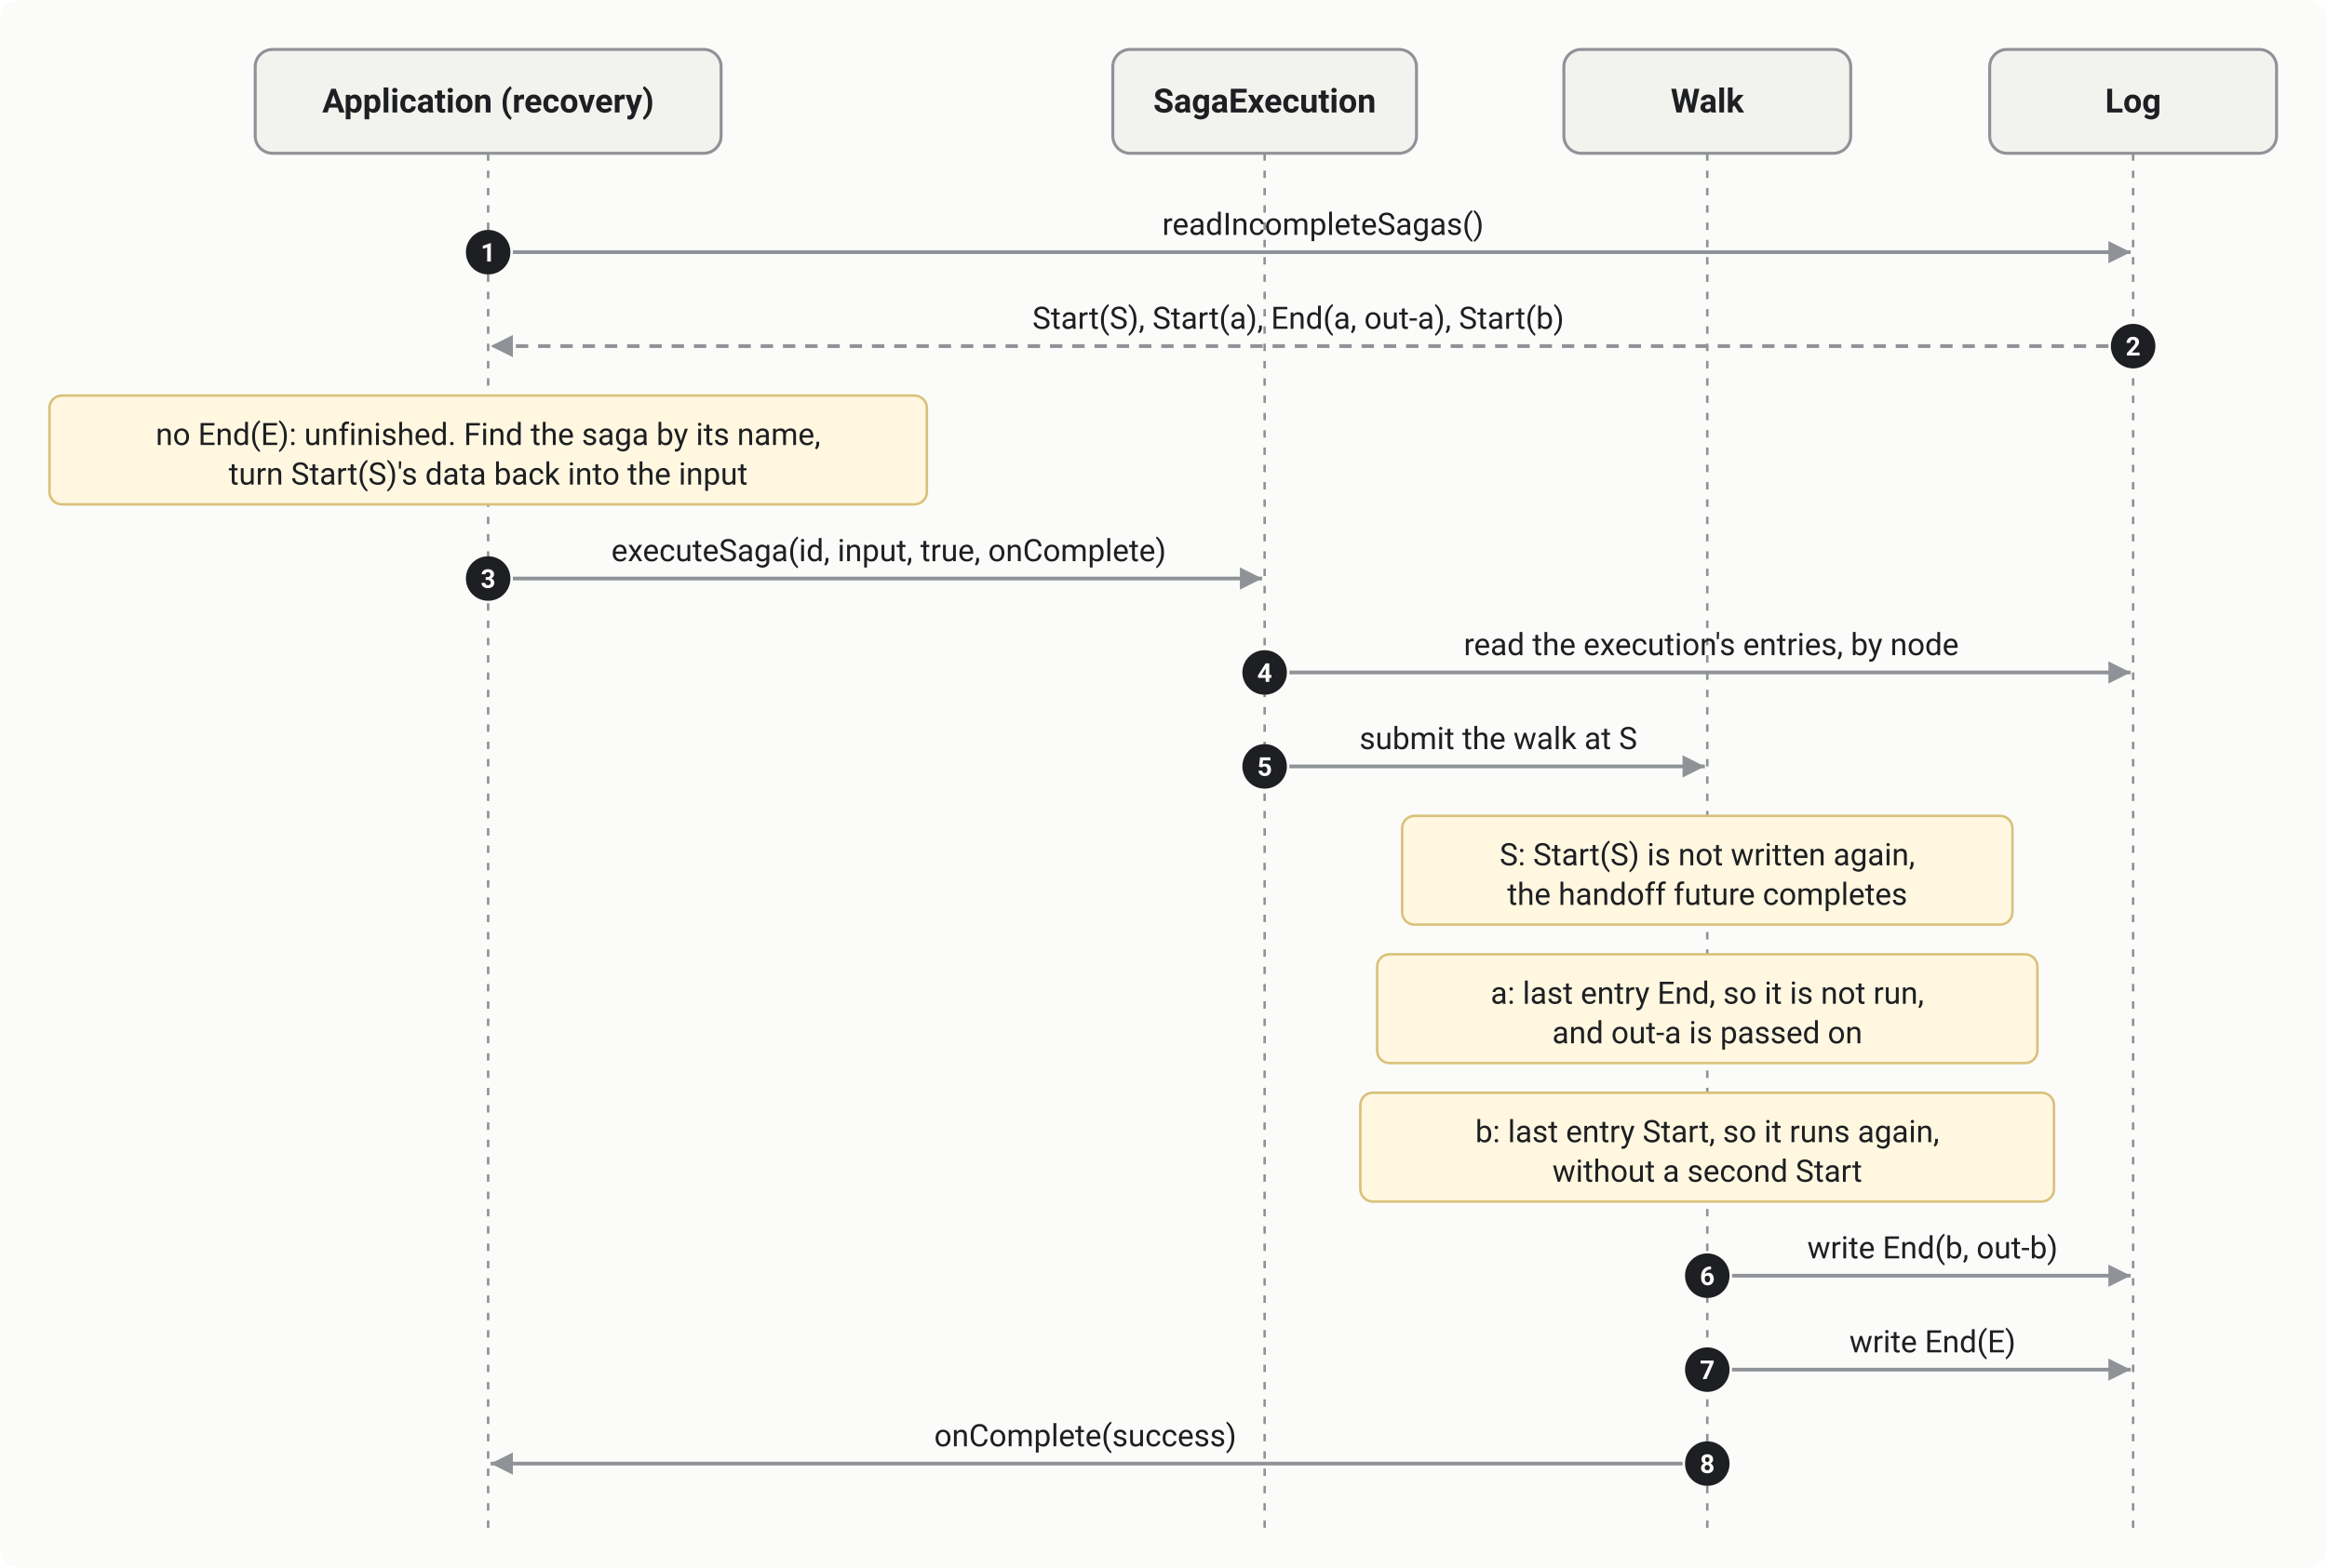
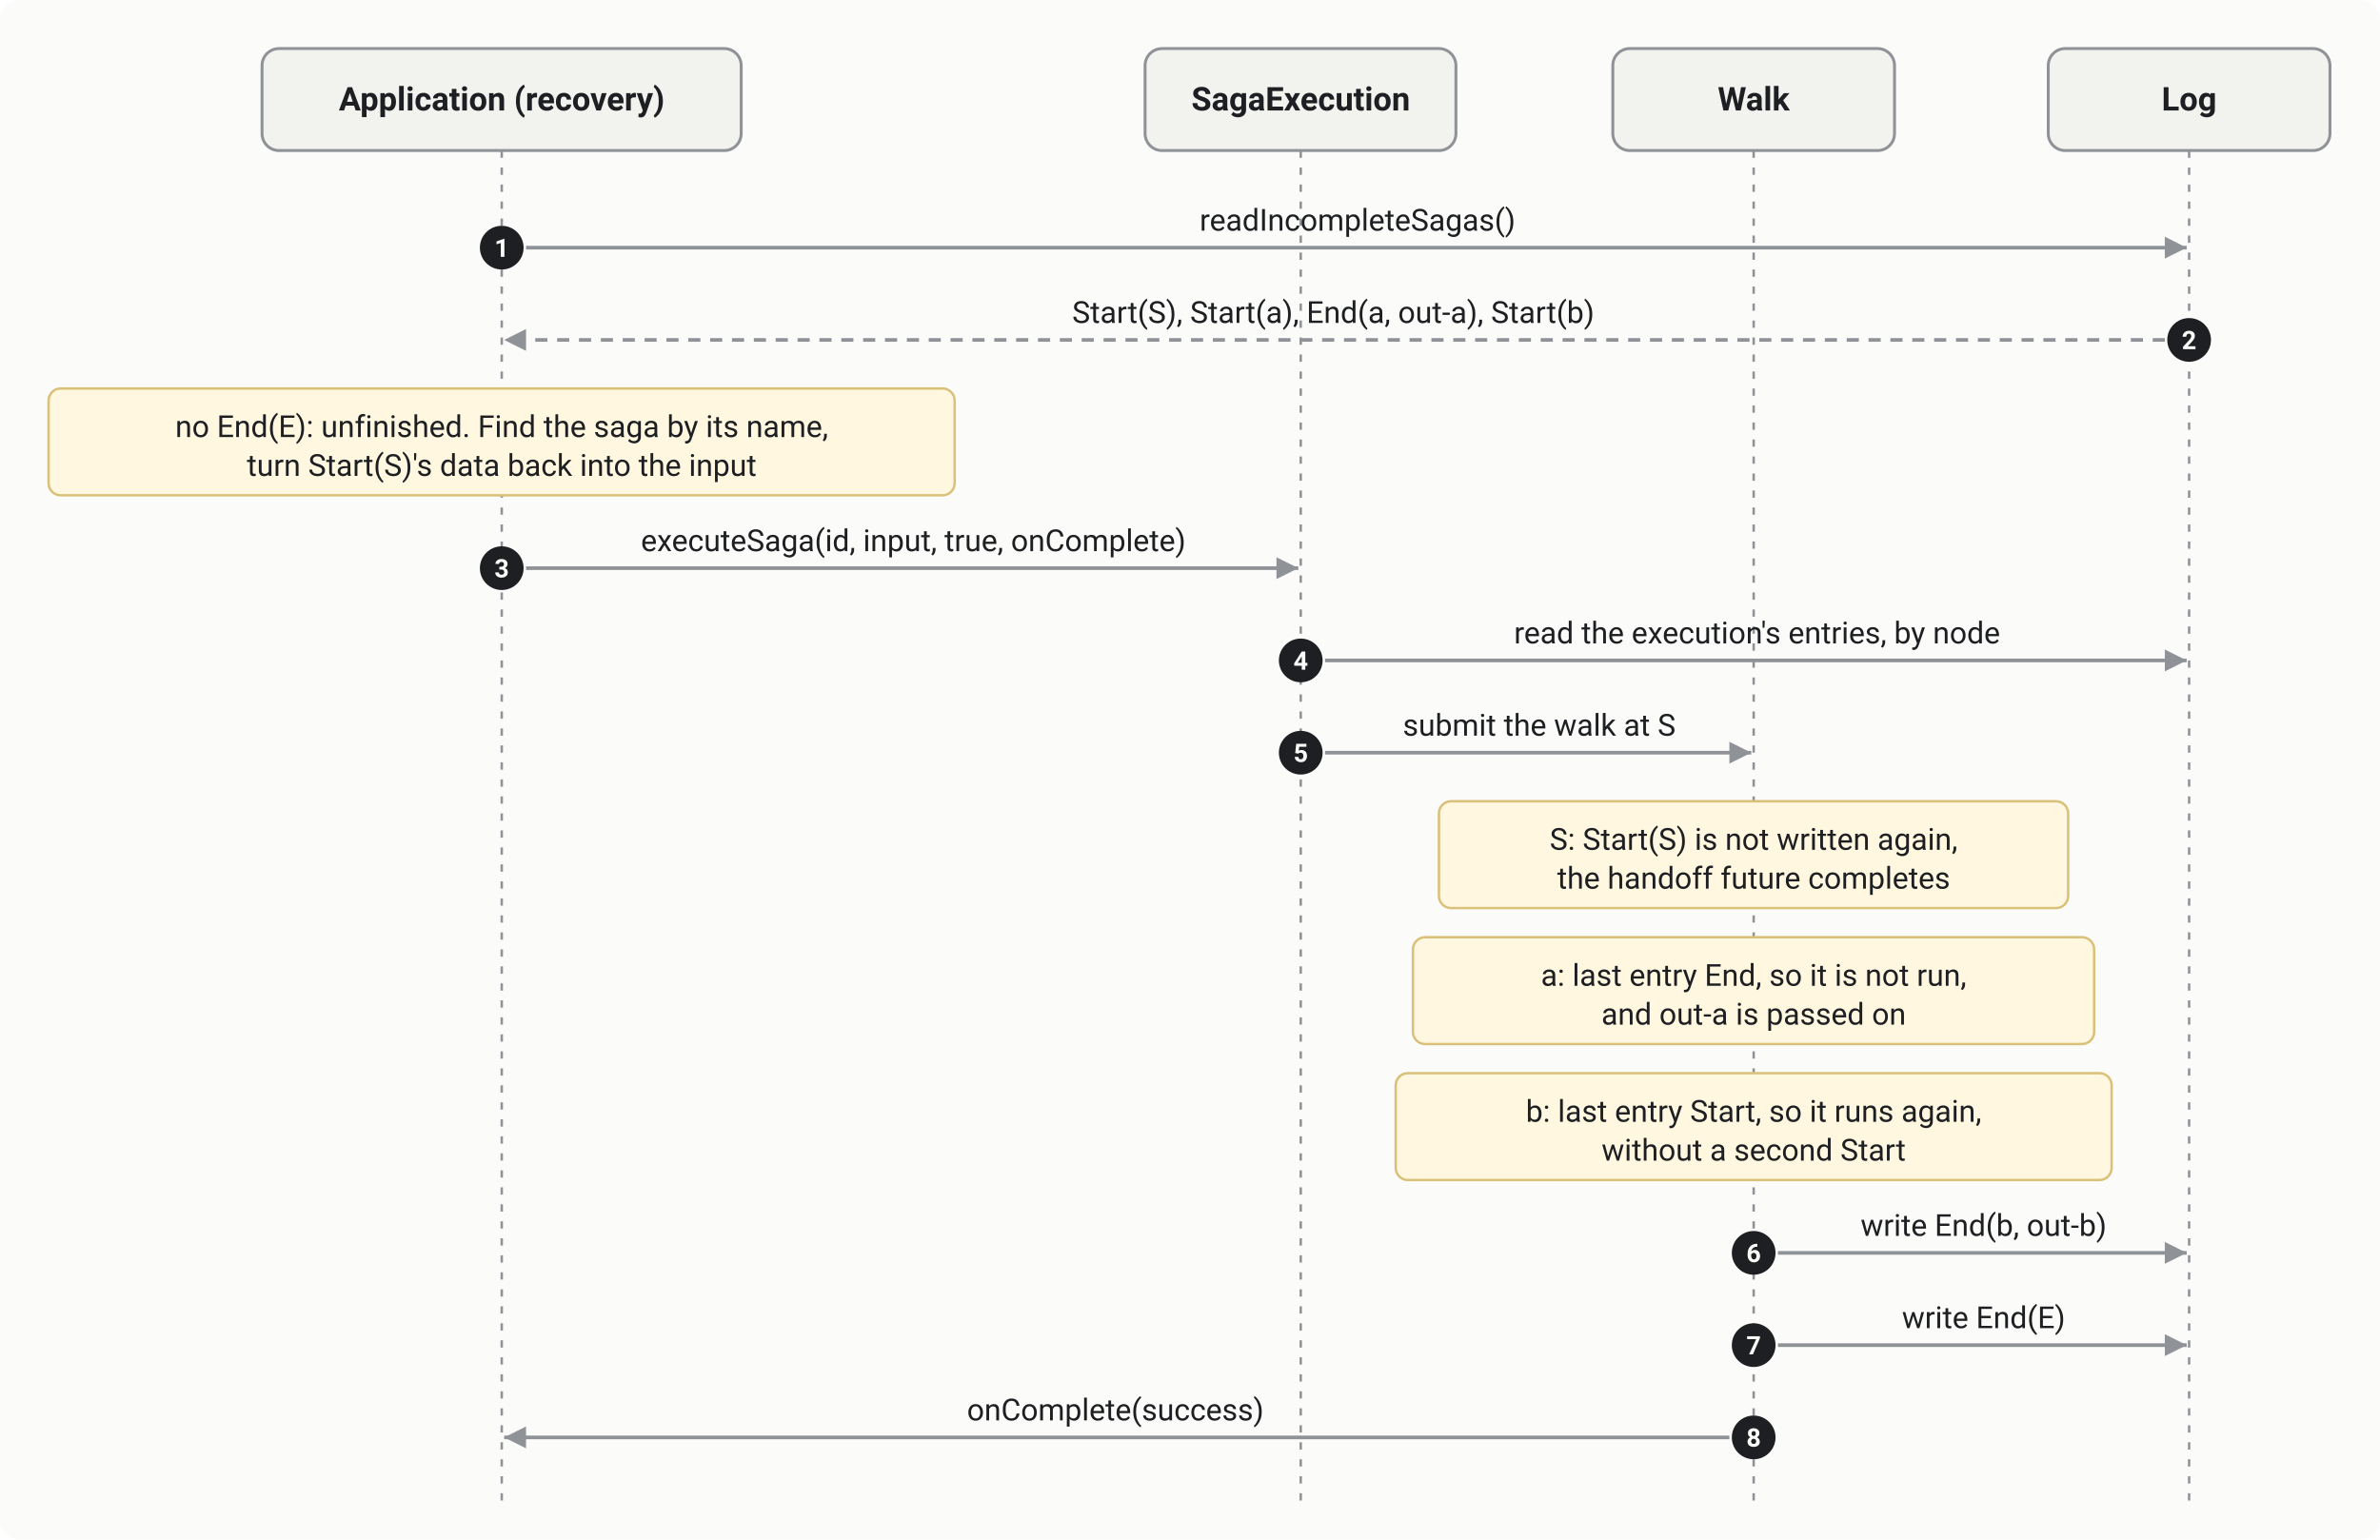
- <svg xmlns="http://www.w3.org/2000/svg" viewBox="0 0 941 634" width="941" height="634" role="img" aria-labelledby="recovery-title recovery-desc">
+ <svg xmlns="http://www.w3.org/2000/svg" viewBox="0 0 980 634" width="980" height="634" role="img" aria-labelledby="recovery-title recovery-desc">
  <style>
.bg{fill:#fbfbf9}
.box{fill:#f2f2ef;stroke:#8f9297;stroke-width:1.2}
.lib{fill:#fbe9ea;stroke:#b3262c;stroke-width:1.5}
.frame{fill:none;stroke:#8f9297;stroke-width:1.2;stroke-dasharray:6 4}
.frame-lib{fill:none;stroke:#b3262c;stroke-width:1.4;stroke-dasharray:6 4}
.group{fill:none;stroke:#8f9297;stroke-width:1.1}
.tab{fill:#f2f2ef;stroke:#8f9297;stroke-width:1.1}
.divider{stroke:#8f9297;stroke-width:1;stroke-dasharray:4 4}
.lifeline{stroke:#8f9297;stroke-width:1;stroke-dasharray:3 4}
.edge{fill:none;stroke:#8f9297;stroke-width:1.5}
.dash{stroke-dasharray:5 4}
.fail{stroke:#b3262c}
.head{fill:#8f9297}
.head-fail{fill:none;stroke:#b3262c;stroke-width:1.8}
.note{fill:#fff7e0;stroke:#d9c17a;stroke-width:1}
.num{fill:#1d1f22}
.num-text{fill:#fbfbf9;font-size:10.5px;font-weight:700}
text{fill:#1d1f22;font-family:ui-sans-serif,system-ui,-apple-system,'Segoe UI',Roboto,sans-serif;font-size:13px}
.title{font-size:13.5px;font-weight:650}
.small{fill:#55595f;font-size:11.5px}
.label{font-size:12.5px}
.mono{font-family:ui-monospace,'SF Mono',Menlo,Consolas,monospace;font-size:12.5px}
.accent{fill:#b3262c}
.ok{fill:#1f7a4d}
@media (prefers-color-scheme: dark){
.bg{fill:#121315}
.box{fill:#202226;stroke:#7b7f86;stroke-width:1.2}
.lib{fill:#3a1c1e;stroke:#f06a70;stroke-width:1.5}
.frame{fill:none;stroke:#7b7f86;stroke-width:1.2;stroke-dasharray:6 4}
.frame-lib{fill:none;stroke:#f06a70;stroke-width:1.4;stroke-dasharray:6 4}
.group{fill:none;stroke:#7b7f86;stroke-width:1.1}
.tab{fill:#202226;stroke:#7b7f86;stroke-width:1.1}
.divider{stroke:#7b7f86;stroke-width:1;stroke-dasharray:4 4}
.lifeline{stroke:#7b7f86;stroke-width:1;stroke-dasharray:3 4}
.edge{fill:none;stroke:#7b7f86;stroke-width:1.5}
.dash{stroke-dasharray:5 4}
.fail{stroke:#ff8a8f}
.head{fill:#7b7f86}
.head-fail{fill:none;stroke:#ff8a8f;stroke-width:1.8}
.note{fill:#2b2617;stroke:#6b5c2c;stroke-width:1}
.num{fill:#e9e9e6}
.num-text{fill:#121315;font-size:10.5px;font-weight:700}
text{fill:#e9e9e6;font-family:ui-sans-serif,system-ui,-apple-system,'Segoe UI',Roboto,sans-serif;font-size:13px}
.title{font-size:13.5px;font-weight:650}
.small{fill:#a8aaad;font-size:11.5px}
.label{font-size:12.5px}
.mono{font-family:ui-monospace,'SF Mono',Menlo,Consolas,monospace;font-size:12.5px}
.accent{fill:#f06a70}
.ok{fill:#5fc995}
}
</style>
  <rect class="bg" width="100%" height="100%" rx="8" />
-   <line class="lifeline" x1="197.4" y1="62" x2="197.4" y2="618" />
-   <rect class="box" x="103.2" y="20" width="188.4" height="42" rx="7" />
-   <text x="197.4" y="45.5" class="title" text-anchor="middle">Application (recovery)</text>
-   <line class="lifeline" x1="511.4" y1="62" x2="511.4" y2="618" />
-   <rect class="box" x="450" y="20" width="122.8" height="42" rx="7" />
-   <text x="511.4" y="45.5" class="title" text-anchor="middle">SagaExecution</text>
-   <line class="lifeline" x1="690.4" y1="62" x2="690.4" y2="618" />
-   <rect class="box" x="632.4" y="20" width="116" height="42" rx="7" />
-   <text x="690.4" y="45.5" class="title" text-anchor="middle">Walk</text>
-   <line class="lifeline" x1="862.6" y1="62" x2="862.6" y2="618" />
-   <rect class="box" x="804.6" y="20" width="116" height="42" rx="7" />
-   <text x="862.6" y="45.5" class="title" text-anchor="middle">Log</text>
-   <line class="edge" x1="207.4" y1="102" x2="861.6" y2="102" />
-   <path class="head" d="M861.6,102 L852.6,106.5 L852.6,97.5 Z" />
-   <text x="535" y="95" class="label" text-anchor="middle">readIncompleteSagas()</text>
-   <circle class="num" cx="197.4" cy="102" r="9" />
-   <text x="197.4" y="105.8" class="num-text" text-anchor="middle">1</text>
-   <line class="edge dash" x1="852.6" y1="140" x2="198.4" y2="140" />
-   <path class="head" d="M198.4,140 L207.4,135.5 L207.4,144.5 Z" />
-   <text x="525" y="133" class="label" text-anchor="middle">Start(S), Start(a), End(a, out-a), Start(b)</text>
-   <circle class="num" cx="862.6" cy="140" r="9" />
-   <text x="862.6" y="143.8" class="num-text" text-anchor="middle">2</text>
-   <rect class="note" x="20" y="160" width="354.8" height="44" rx="5" />
-   <text x="197.4" y="180" class="label" text-anchor="middle">no End(E): unfinished. Find the saga by its name,</text>
-   <text x="197.4" y="196" class="label" text-anchor="middle">turn Start(S)'s data back into the input</text>
-   <line class="edge" x1="207.4" y1="234" x2="510.4" y2="234" />
-   <path class="head" d="M510.4,234 L501.4,238.5 L501.4,229.5 Z" />
-   <text x="359.4" y="227" class="label" text-anchor="middle">executeSaga(id, input, true, onComplete)</text>
-   <circle class="num" cx="197.4" cy="234" r="9" />
-   <text x="197.4" y="237.8" class="num-text" text-anchor="middle">3</text>
-   <line class="edge" x1="521.4" y1="272" x2="861.6" y2="272" />
-   <path class="head" d="M861.6,272 L852.6,276.5 L852.6,267.5 Z" />
-   <text x="692" y="265" class="label" text-anchor="middle">read the execution's entries, by node</text>
-   <circle class="num" cx="511.4" cy="272" r="9" />
-   <text x="511.4" y="275.8" class="num-text" text-anchor="middle">4</text>
-   <line class="edge" x1="521.4" y1="310" x2="689.4" y2="310" />
-   <path class="head" d="M689.4,310 L680.4,314.5 L680.4,305.5 Z" />
-   <text x="605.9" y="303" class="label" text-anchor="middle">submit the walk at S</text>
-   <circle class="num" cx="511.4" cy="310" r="9" />
-   <text x="511.4" y="313.8" class="num-text" text-anchor="middle">5</text>
-   <rect class="note" x="567" y="330" width="246.8" height="44" rx="5" />
-   <text x="690.4" y="350" class="label" text-anchor="middle">S: Start(S) is not written again,</text>
-   <text x="690.4" y="366" class="label" text-anchor="middle">the handoff future completes</text>
-   <rect class="note" x="556.9" y="386" width="267" height="44" rx="5" />
-   <text x="690.4" y="406" class="label" text-anchor="middle">a: last entry End, so it is not run,</text>
-   <text x="690.4" y="422" class="label" text-anchor="middle">and out-a is passed on</text>
-   <rect class="note" x="550.1" y="442" width="280.5" height="44" rx="5" />
-   <text x="690.4" y="462" class="label" text-anchor="middle">b: last entry Start, so it runs again,</text>
-   <text x="690.4" y="478" class="label" text-anchor="middle">without a second Start</text>
-   <line class="edge" x1="700.4" y1="516" x2="861.6" y2="516" />
-   <path class="head" d="M861.6,516 L852.6,520.5 L852.6,511.5 Z" />
-   <text x="781.5" y="509" class="label" text-anchor="middle">write End(b, out-b)</text>
-   <circle class="num" cx="690.4" cy="516" r="9" />
-   <text x="690.4" y="519.8" class="num-text" text-anchor="middle">6</text>
-   <line class="edge" x1="700.4" y1="554" x2="861.6" y2="554" />
-   <path class="head" d="M861.6,554 L852.6,558.5 L852.6,549.5 Z" />
-   <text x="781.5" y="547" class="label" text-anchor="middle">write End(E)</text>
-   <circle class="num" cx="690.4" cy="554" r="9" />
-   <text x="690.4" y="557.8" class="num-text" text-anchor="middle">7</text>
-   <line class="edge" x1="680.4" y1="592" x2="198.4" y2="592" />
-   <path class="head" d="M198.4,592 L207.4,587.5 L207.4,596.5 Z" />
-   <text x="438.9" y="585" class="label" text-anchor="middle">onComplete(success)</text>
-   <circle class="num" cx="690.4" cy="592" r="9" />
-   <text x="690.4" y="595.8" class="num-text" text-anchor="middle">8</text>
+   <line class="lifeline" x1="206.6" y1="62" x2="206.6" y2="618" />
+   <rect class="box" x="107.9" y="20" width="197.3" height="42" rx="7" />
+   <text x="206.6" y="45.5" class="title" text-anchor="middle">Application (recovery)</text>
+   <line class="lifeline" x1="535.6" y1="62" x2="535.6" y2="618" />
+   <rect class="box" x="471.5" y="20" width="128" height="42" rx="7" />
+   <text x="535.6" y="45.5" class="title" text-anchor="middle">SagaExecution</text>
+   <line class="lifeline" x1="722.1" y1="62" x2="722.1" y2="618" />
+   <rect class="box" x="664.1" y="20" width="116" height="42" rx="7" />
+   <text x="722.1" y="45.5" class="title" text-anchor="middle">Walk</text>
+   <line class="lifeline" x1="901.4" y1="62" x2="901.4" y2="618" />
+   <rect class="box" x="843.4" y="20" width="116" height="42" rx="7" />
+   <text x="901.4" y="45.5" class="title" text-anchor="middle">Log</text>
+   <line class="edge" x1="216.6" y1="102" x2="900.4" y2="102" />
+   <path class="head" d="M900.4,102 L891.4,106.5 L891.4,97.5 Z" />
+   <text x="559" y="95" class="label" text-anchor="middle">readIncompleteSagas()</text>
+   <circle class="num" cx="206.6" cy="102" r="9" />
+   <text x="206.6" y="105.8" class="num-text" text-anchor="middle">1</text>
+   <line class="edge dash" x1="891.4" y1="140" x2="207.6" y2="140" />
+   <path class="head" d="M207.6,140 L216.6,135.5 L216.6,144.5 Z" />
+   <text x="549" y="133" class="label" text-anchor="middle">Start(S), Start(a), End(a, out-a), Start(b)</text>
+   <circle class="num" cx="901.4" cy="140" r="9" />
+   <text x="901.4" y="143.8" class="num-text" text-anchor="middle">2</text>
+   <rect class="note" x="20" y="160" width="373.1" height="44" rx="5" />
+   <text x="206.6" y="180" class="label" text-anchor="middle">no End(E): unfinished. Find the saga by its name,</text>
+   <text x="206.6" y="196" class="label" text-anchor="middle">turn Start(S)'s data back into the input</text>
+   <line class="edge" x1="216.6" y1="234" x2="534.6" y2="234" />
+   <path class="head" d="M534.6,234 L525.6,238.5 L525.6,229.5 Z" />
+   <text x="376.1" y="227" class="label" text-anchor="middle">executeSaga(id, input, true, onComplete)</text>
+   <circle class="num" cx="206.6" cy="234" r="9" />
+   <text x="206.6" y="237.8" class="num-text" text-anchor="middle">3</text>
+   <line class="edge" x1="545.6" y1="272" x2="900.4" y2="272" />
+   <path class="head" d="M900.4,272 L891.4,276.5 L891.4,267.5 Z" />
+   <text x="723.5" y="265" class="label" text-anchor="middle">read the execution's entries, by node</text>
+   <circle class="num" cx="535.6" cy="272" r="9" />
+   <text x="535.6" y="275.8" class="num-text" text-anchor="middle">4</text>
+   <line class="edge" x1="545.6" y1="310" x2="721.1" y2="310" />
+   <path class="head" d="M721.1,310 L712.1,314.5 L712.1,305.5 Z" />
+   <text x="633.8" y="303" class="label" text-anchor="middle">submit the walk at S</text>
+   <circle class="num" cx="535.6" cy="310" r="9" />
+   <text x="535.6" y="313.8" class="num-text" text-anchor="middle">5</text>
+   <rect class="note" x="592.5" y="330" width="259.1" height="44" rx="5" />
+   <text x="722.1" y="350" class="label" text-anchor="middle">S: Start(S) is not written again,</text>
+   <text x="722.1" y="366" class="label" text-anchor="middle">the handoff future completes</text>
+   <rect class="note" x="581.8" y="386" width="280.5" height="44" rx="5" />
+   <text x="722.1" y="406" class="label" text-anchor="middle">a: last entry End, so it is not run,</text>
+   <text x="722.1" y="422" class="label" text-anchor="middle">and out-a is passed on</text>
+   <rect class="note" x="574.7" y="442" width="294.8" height="44" rx="5" />
+   <text x="722.1" y="462" class="label" text-anchor="middle">b: last entry Start, so it runs again,</text>
+   <text x="722.1" y="478" class="label" text-anchor="middle">without a second Start</text>
+   <line class="edge" x1="732.1" y1="516" x2="900.4" y2="516" />
+   <path class="head" d="M900.4,516 L891.4,520.5 L891.4,511.5 Z" />
+   <text x="816.8" y="509" class="label" text-anchor="middle">write End(b, out-b)</text>
+   <circle class="num" cx="722.1" cy="516" r="9" />
+   <text x="722.1" y="519.8" class="num-text" text-anchor="middle">6</text>
+   <line class="edge" x1="732.1" y1="554" x2="900.4" y2="554" />
+   <path class="head" d="M900.4,554 L891.4,558.5 L891.4,549.5 Z" />
+   <text x="816.8" y="547" class="label" text-anchor="middle">write End(E)</text>
+   <circle class="num" cx="722.1" cy="554" r="9" />
+   <text x="722.1" y="557.8" class="num-text" text-anchor="middle">7</text>
+   <line class="edge" x1="712.1" y1="592" x2="207.6" y2="592" />
+   <path class="head" d="M207.6,592 L216.6,587.5 L216.6,596.5 Z" />
+   <text x="459.3" y="585" class="label" text-anchor="middle">onComplete(success)</text>
+   <circle class="num" cx="722.1" cy="592" r="9" />
+   <text x="722.1" y="595.8" class="num-text" text-anchor="middle">8</text>
</svg>
